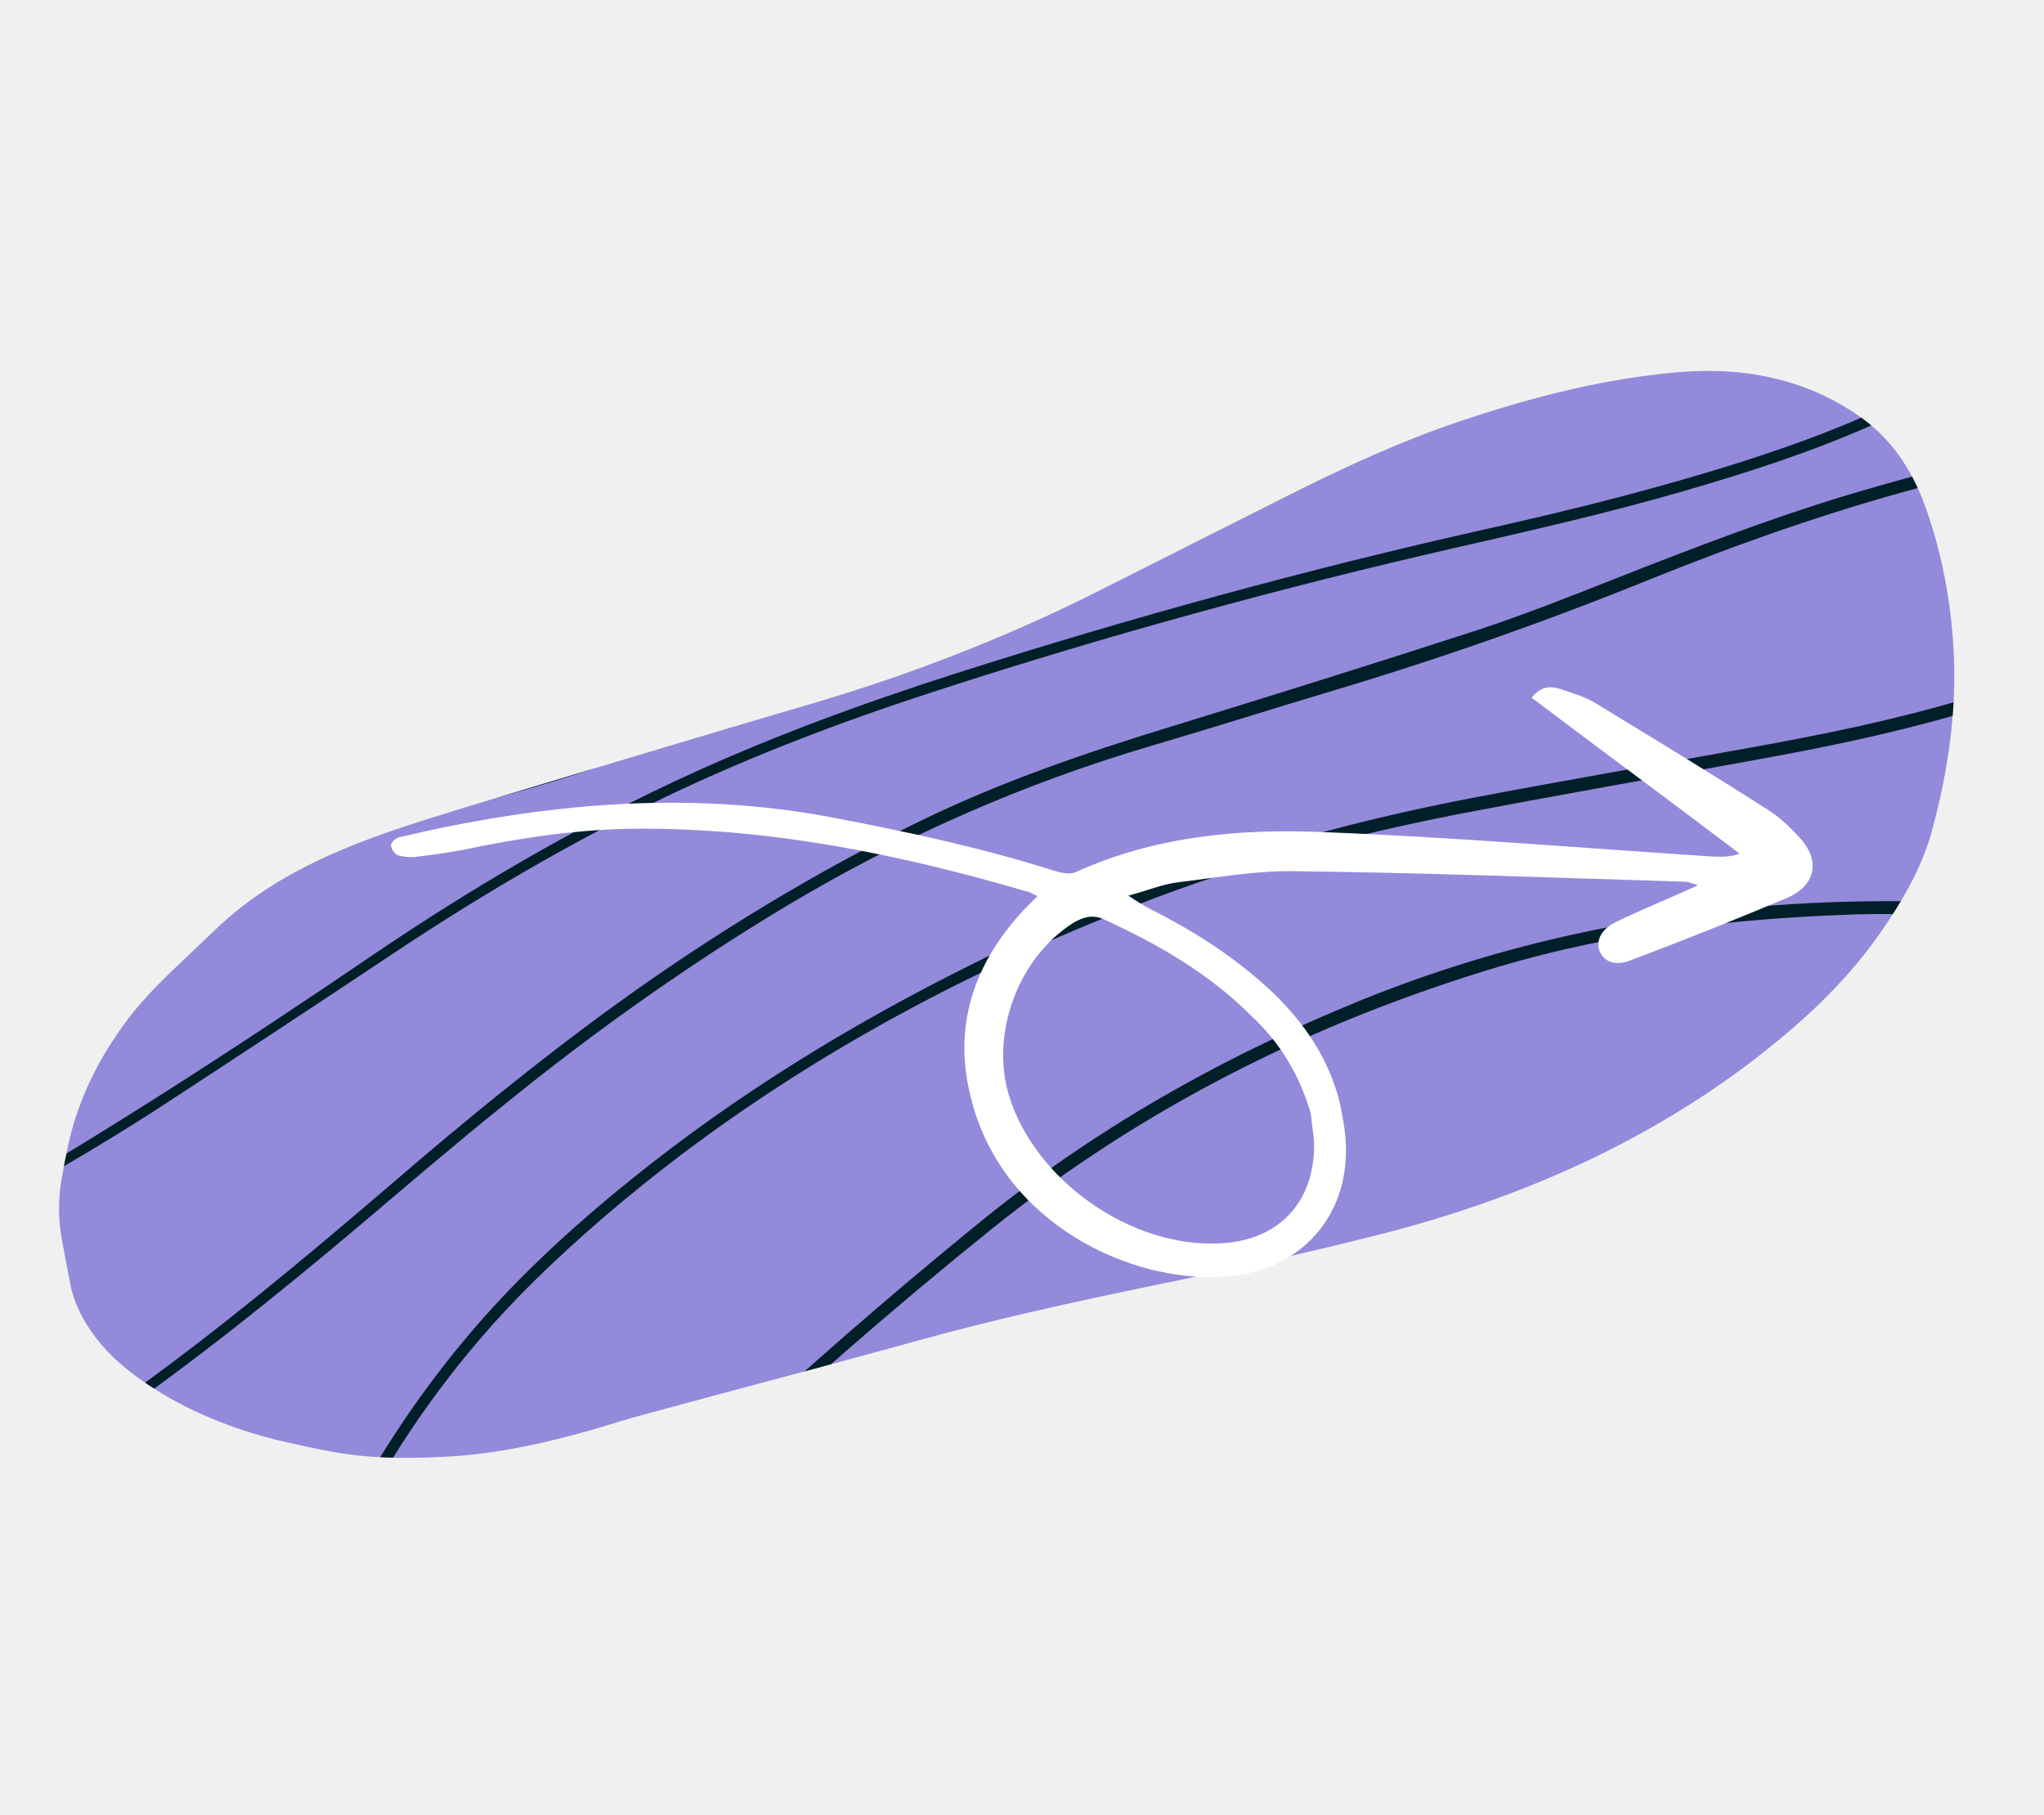
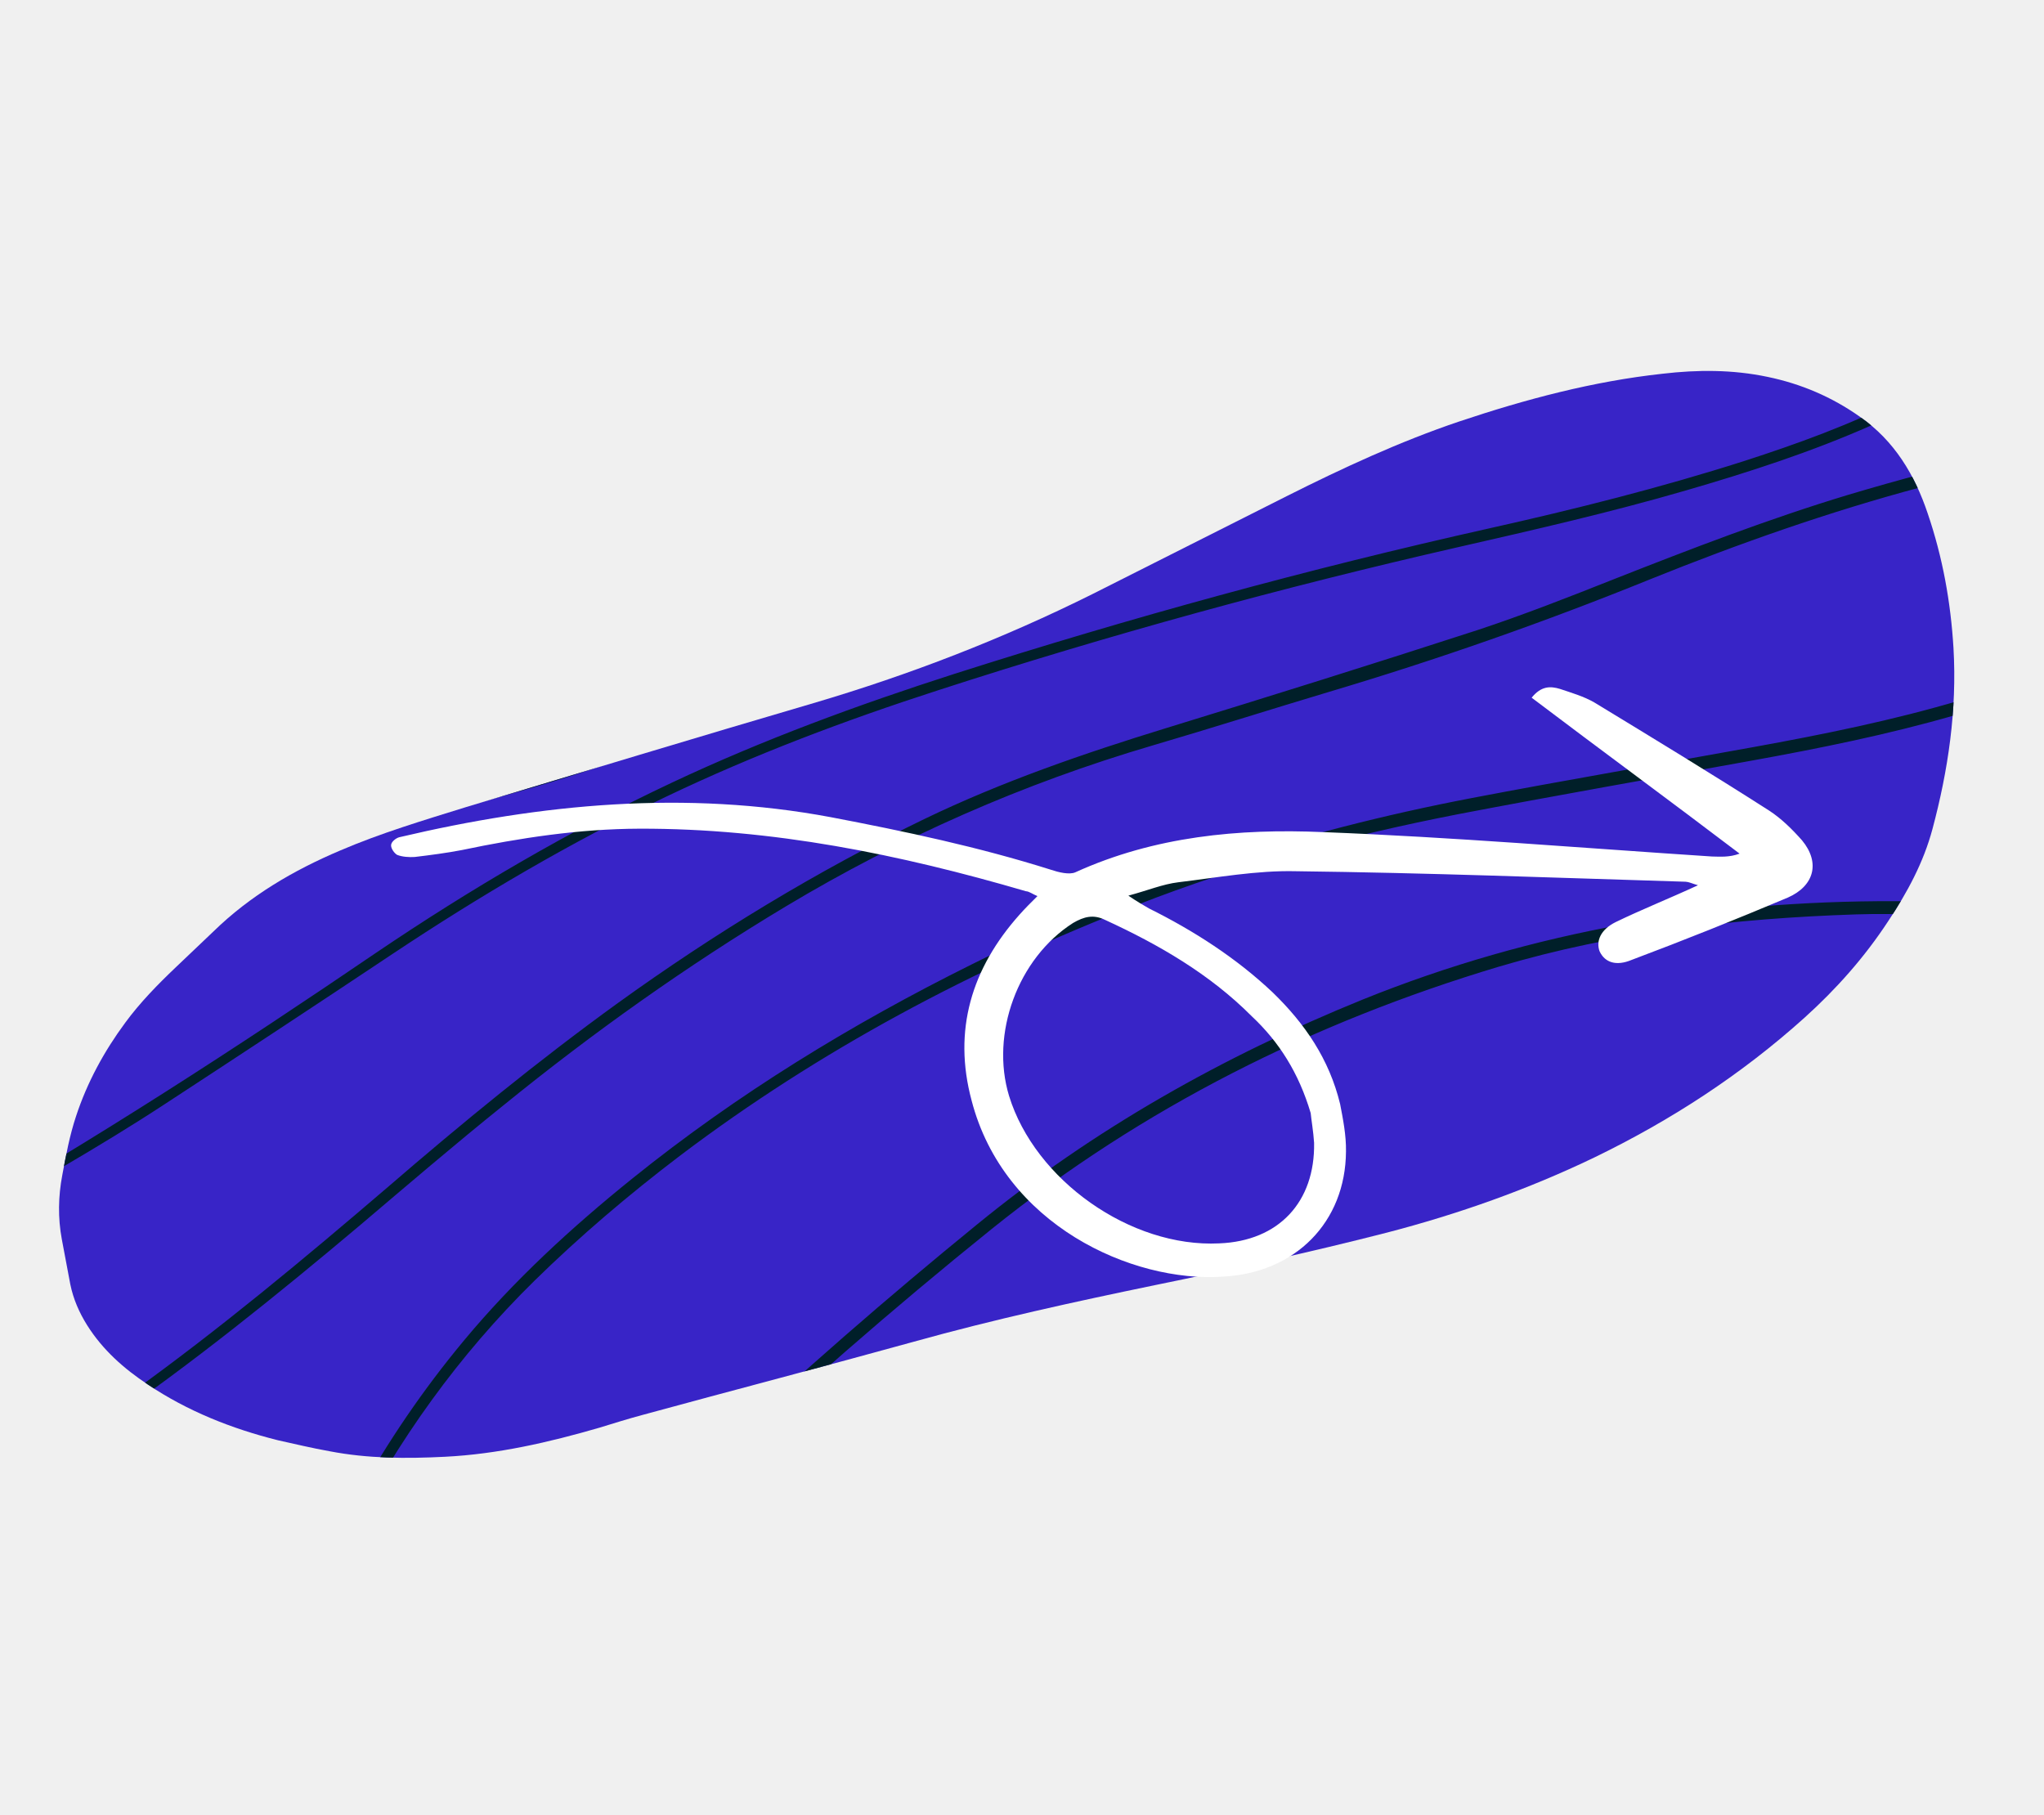
<svg xmlns="http://www.w3.org/2000/svg" width="107" height="95" viewBox="0 0 107 95" fill="none">
-   <path d="M14.546 75.397C12.116 74.788 9.811 73.871 7.74 72.48C6.484 71.65 5.375 70.667 4.563 69.378C4.143 68.708 3.838 68.005 3.68 67.234C3.528 66.443 3.39 65.677 3.238 64.886C3.026 63.758 3.05 62.628 3.259 61.527C3.452 60.485 3.646 59.444 3.979 58.44C4.561 56.667 5.447 55.04 6.557 53.537C7.334 52.48 8.248 51.546 9.197 50.643C9.861 50.007 10.519 49.39 11.183 48.753C13.098 46.887 15.36 45.564 17.803 44.526C19.958 43.602 22.194 42.937 24.415 42.246C30.477 40.42 36.52 38.588 42.591 36.807C47.618 35.324 52.496 33.438 57.196 31.096C60.59 29.39 63.963 27.68 67.357 25.974C70.279 24.506 73.265 23.12 76.377 22.068C79.862 20.901 83.393 19.961 87.035 19.565C88.872 19.35 90.695 19.346 92.522 19.728C94.288 20.094 95.904 20.784 97.363 21.818C99.17 23.074 100.235 24.86 100.914 26.885C101.694 29.173 102.117 31.515 102.262 33.934C102.449 37.156 101.989 40.312 101.158 43.412C100.692 45.151 99.842 46.724 98.837 48.234C97.605 50.112 96.131 51.774 94.463 53.278C91.159 56.251 87.473 58.65 83.457 60.596C79.964 62.275 76.342 63.555 72.609 64.526C68.604 65.554 64.552 66.44 60.515 67.266C56.272 68.144 52.037 69.067 47.844 70.237C43.122 71.543 38.375 72.779 33.658 74.066C32.896 74.269 32.124 74.512 31.377 74.741C28.727 75.51 26.055 76.123 23.296 76.262C21.275 76.364 19.261 76.36 17.264 75.975C16.322 75.808 15.437 75.593 14.546 75.397Z" fill="#3824C7" fill-opacity="0.5" />
+   <path d="M14.546 75.397C12.116 74.788 9.811 73.871 7.74 72.48C6.484 71.65 5.375 70.667 4.563 69.378C4.143 68.708 3.838 68.005 3.68 67.234C3.528 66.443 3.39 65.677 3.238 64.886C3.026 63.758 3.05 62.628 3.259 61.527C3.452 60.485 3.646 59.444 3.979 58.44C4.561 56.667 5.447 55.04 6.557 53.537C7.334 52.48 8.248 51.546 9.197 50.643C9.861 50.007 10.519 49.39 11.183 48.753C13.098 46.887 15.36 45.564 17.803 44.526C19.958 43.602 22.194 42.937 24.415 42.246C30.477 40.42 36.52 38.588 42.591 36.807C47.618 35.324 52.496 33.438 57.196 31.096C60.59 29.39 63.963 27.68 67.357 25.974C70.279 24.506 73.265 23.12 76.377 22.068C79.862 20.901 83.393 19.961 87.035 19.565C88.872 19.35 90.695 19.346 92.522 19.728C94.288 20.094 95.904 20.784 97.363 21.818C99.17 23.074 100.235 24.86 100.914 26.885C101.694 29.173 102.117 31.515 102.262 33.934C102.449 37.156 101.989 40.312 101.158 43.412C100.692 45.151 99.842 46.724 98.837 48.234C97.605 50.112 96.131 51.774 94.463 53.278C91.159 56.251 87.473 58.65 83.457 60.596C79.964 62.275 76.342 63.555 72.609 64.526C68.604 65.554 64.552 66.44 60.515 67.266C56.272 68.144 52.037 69.067 47.844 70.237C43.122 71.543 38.375 72.779 33.658 74.066C32.896 74.269 32.124 74.512 31.377 74.741C28.727 75.51 26.055 76.123 23.296 76.262C21.275 76.364 19.261 76.36 17.264 75.975C16.322 75.808 15.437 75.593 14.546 75.397Z" fill="#3824C7" fillOpacity="0.5" />
  <mask id="mask0_1960_2486" style="mask-type:alpha" maskUnits="userSpaceOnUse" x="3" y="19" width="100" height="58">
    <path d="M14.546 75.397C12.116 74.788 9.811 73.871 7.74 72.48C6.484 71.65 5.375 70.667 4.563 69.378C4.143 68.708 3.838 68.005 3.68 67.234C3.528 66.443 3.39 65.677 3.238 64.886C3.026 63.758 3.05 62.628 3.259 61.527C3.452 60.485 3.646 59.444 3.979 58.44C4.561 56.667 5.447 55.04 6.557 53.537C7.334 52.48 8.248 51.546 9.197 50.643C9.861 50.007 10.519 49.39 11.183 48.753C13.098 46.887 15.36 45.564 17.803 44.526C19.958 43.602 22.194 42.937 24.415 42.246C30.477 40.42 36.52 38.588 42.591 36.807C47.618 35.324 52.496 33.438 57.196 31.096C60.59 29.39 63.963 27.68 67.357 25.974C70.279 24.506 73.265 23.12 76.377 22.068C79.862 20.901 83.393 19.961 87.035 19.565C88.872 19.35 90.695 19.346 92.522 19.728C94.288 20.094 95.904 20.784 97.363 21.818C99.17 23.074 100.235 24.86 100.914 26.885C101.694 29.173 102.117 31.515 102.262 33.934C102.449 37.156 101.989 40.312 101.158 43.412C100.692 45.151 99.842 46.724 98.837 48.234C97.605 50.112 96.131 51.774 94.463 53.278C91.159 56.251 87.473 58.65 83.457 60.596C79.964 62.275 76.342 63.555 72.609 64.526C68.604 65.554 64.552 66.44 60.515 67.266C56.272 68.144 52.037 69.067 47.844 70.237C43.122 71.543 38.375 72.779 33.658 74.066C32.896 74.269 32.124 74.512 31.377 74.741C28.727 75.51 26.055 76.123 23.296 76.262C21.275 76.364 19.261 76.36 17.264 75.975C16.322 75.808 15.437 75.593 14.546 75.397Z" fill="black" />
  </mask>
  <g mask="url(#mask0_1960_2486)">
    <path d="M113.561 50.4C113.255 50.34 113.025 50.321 112.81 50.242C112.035 50.013 111.266 49.764 110.492 49.535C106.128 48.301 101.673 47.729 97.156 47.869C90.82 48.079 84.54 48.797 78.438 50.613C68.741 53.523 59.832 57.974 51.911 64.339C46.718 68.52 41.682 72.915 36.834 77.489C32.538 81.525 28.094 85.393 23.374 88.929C22.081 89.912 20.775 90.869 19.345 91.644C18.666 92.019 17.943 92.318 17.225 92.597C16.866 92.737 16.443 92.795 16.051 92.819C15.076 92.858 14.377 92.349 14.207 91.382C14.11 90.863 14.095 90.28 14.169 89.764C14.278 88.957 14.447 88.166 14.696 87.397C16.856 81.096 20.012 75.318 24.282 70.182C26.906 67.027 29.921 64.255 33.118 61.683C38.611 57.26 44.583 53.609 50.889 50.476C59.2 46.337 67.95 43.516 77.055 41.776C81.957 40.839 86.852 40.007 91.764 39.115C95.436 38.449 99.085 37.712 102.648 36.652C105.419 35.83 108.113 34.815 110.623 33.366C111.663 32.766 112.678 32.095 113.581 31.287C114.397 30.562 115.128 29.751 115.592 28.739C115.853 28.166 116.014 27.566 115.935 26.902C115.87 26.263 115.583 25.736 115.092 25.326C114.622 24.921 114.069 24.666 113.48 24.465C111.701 23.902 109.88 23.822 108.034 23.991C105.503 24.235 103.047 24.842 100.601 25.494C95.753 26.788 91.019 28.456 86.357 30.336C80.85 32.569 75.268 34.524 69.585 36.216C66.486 37.144 63.416 38.121 60.322 39.029C53.574 41.014 47.184 43.825 41.131 47.454C35.946 50.566 31.046 54.054 26.362 57.858C23.822 59.899 21.345 62.022 18.849 64.139C14.504 67.798 10.074 71.369 5.395 74.595C2.605 76.527 -0.278 78.326 -3.366 79.771C-5.426 80.741 -7.534 81.569 -9.747 82.069C-10.569 82.256 -11.375 82.383 -12.217 82.329C-12.784 82.284 -13.335 82.18 -13.843 81.915C-14.669 81.479 -15.195 80.802 -15.431 79.925C-15.682 79.022 -15.632 78.113 -15.436 77.223C-15.077 75.561 -14.259 74.109 -13.252 72.75C-12.033 71.083 -10.558 69.656 -8.984 68.342C-7.054 66.737 -4.986 65.341 -2.811 64.102C4.907 59.696 12.35 54.875 19.691 49.876C24.639 46.529 29.777 43.512 35.174 40.971C39.958 38.716 44.925 36.896 49.944 35.283C59.179 32.335 68.503 29.775 77.965 27.659C82.457 26.655 86.915 25.535 91.298 24.137C94.09 23.235 96.844 22.236 99.473 20.904C100.886 20.19 102.221 19.369 103.447 18.39C104.893 17.234 106.131 15.894 107.057 14.277C107.709 13.123 108.056 11.909 108.008 10.567C108.011 8.639 107.059 7.312 105.287 6.644C103.85 6.088 102.361 5.967 100.836 6.137C98.959 6.342 97.192 6.94 95.452 7.674C93.085 8.669 90.829 9.886 88.583 11.149C84.472 13.456 80.521 16.041 76.57 18.626C74.052 20.266 71.528 21.926 68.975 23.535C64.27 26.454 59.322 28.922 54.233 31.117C47.11 34.181 39.901 37.008 32.624 39.688C29.364 40.893 26 41.771 22.63 42.668C19.532 43.51 16.42 44.327 13.389 45.401C10.519 46.432 7.726 47.656 5.171 49.35C2.856 50.873 0.766 52.671 -0.889 54.928C-1.659 55.965 -2.321 57.074 -2.699 58.323C-2.89 58.958 -3.002 59.614 -2.968 60.287C-2.944 60.679 -2.85 61.047 -2.498 61.334C-2.598 61.308 -2.689 61.326 -2.783 61.279C-3.042 61.124 -3.163 60.856 -3.193 60.569C-3.23 60.067 -3.261 59.544 -3.193 59.048C-3.006 57.79 -2.475 56.69 -1.804 55.626C-0.463 53.499 1.274 51.736 3.249 50.207C6.119 47.975 9.324 46.412 12.725 45.158C15.722 44.054 18.805 43.187 21.892 42.385C26.089 41.28 30.247 40.079 34.291 38.505C36.945 37.48 39.584 36.43 42.243 35.385C46.844 33.574 51.435 31.718 55.949 29.669C62.093 26.9 67.914 23.573 73.541 19.851C77.274 17.357 81.066 14.965 84.878 12.578C87.766 10.759 90.771 9.142 93.879 7.703C95.347 7.024 96.833 6.437 98.382 6.016C99.996 5.591 101.622 5.362 103.296 5.596C104.183 5.727 105.048 5.937 105.865 6.327C107.479 7.103 108.376 8.394 108.522 10.169C108.679 11.904 108.216 13.473 107.307 14.944C106.285 16.6 104.951 17.978 103.414 19.153C101.72 20.435 99.871 21.418 97.948 22.275C94.811 23.663 91.549 24.719 88.248 25.677C84.297 26.826 80.279 27.743 76.261 28.66C67.105 30.751 58.059 33.235 49.116 36.133C44.258 37.704 39.467 39.506 34.845 41.719C29.878 44.096 25.146 46.879 20.554 49.935C16.587 52.581 12.606 55.2 8.605 57.815C5.121 60.097 1.491 62.125 -2.109 64.204C-4.138 65.375 -6.128 66.642 -7.995 68.092C-9.924 69.612 -11.7 71.279 -13.126 73.319C-13.831 74.352 -14.442 75.431 -14.823 76.615C-15.051 77.305 -15.178 78.021 -15.161 78.754C-15.128 80.713 -13.988 81.898 -12.034 81.885C-11.326 81.882 -10.611 81.774 -9.931 81.634C-7.406 81.089 -5.053 80.069 -2.749 78.908C0.665 77.207 3.774 75.125 6.824 72.942C11.495 69.585 15.911 65.903 20.278 62.165C24.182 58.795 28.164 55.533 32.338 52.514C37.411 48.858 42.739 45.613 48.38 42.88C52.466 40.91 56.739 39.44 61.06 38.112C66.502 36.441 71.93 34.744 77.353 32.982C79.752 32.189 82.123 31.259 84.474 30.325C88.523 28.73 92.588 27.162 96.762 25.901C99.417 25.112 102.101 24.374 104.837 23.842C106.601 23.5 108.363 23.244 110.164 23.319C111.59 23.358 112.993 23.563 114.328 24.178C114.483 24.241 114.632 24.323 114.761 24.401C116.722 25.483 116.782 27.257 116.226 28.694C115.817 29.742 115.129 30.63 114.342 31.405C113.071 32.629 111.614 33.589 110.043 34.411C107.596 35.706 105.003 36.661 102.328 37.445C98.821 38.456 95.263 39.174 91.682 39.822C86.569 40.746 81.441 41.644 76.357 42.618C70.613 43.737 64.958 45.243 59.498 47.382C50.955 50.708 42.913 54.962 35.573 60.519C32.907 62.548 30.355 64.715 27.97 67.055C24.013 70.946 20.829 75.387 18.305 80.326C17.277 82.323 16.324 84.361 15.58 86.498C15.153 87.691 14.752 88.87 14.665 90.154C14.643 90.555 14.646 90.942 14.735 91.33C14.889 92.036 15.33 92.39 16.055 92.327C16.467 92.308 16.88 92.205 17.259 92.071C18.204 91.745 19.1 91.278 19.893 90.719C21.504 89.586 23.115 88.453 24.663 87.238C29.15 83.768 33.343 79.962 37.451 76.068C41.865 71.914 46.447 67.933 51.136 64.11C57.257 59.105 64.046 55.287 71.358 52.317C80.298 48.711 89.59 47.149 99.207 47.176C102.205 47.186 105.146 47.567 108.062 48.284C109.912 48.737 111.715 49.37 113.413 50.232C113.433 50.237 113.442 50.283 113.561 50.4Z" fill="#001F29" />
  </g>
  <path d="M54.309 46.911C54.042 46.804 53.886 46.667 53.705 46.656C47.112 44.729 40.431 43.362 33.467 43.382C30.313 43.393 27.222 43.863 24.176 44.501C23.383 44.654 22.52 44.766 21.712 44.863C21.419 44.882 21.056 44.86 20.789 44.753C20.648 44.672 20.462 44.424 20.473 44.242C20.484 44.06 20.732 43.875 20.899 43.83C28.351 42.072 35.904 41.358 43.492 42.78C47.385 43.524 51.237 44.339 55.012 45.531C55.405 45.664 55.98 45.808 56.298 45.663C60.44 43.779 64.858 43.37 69.257 43.561C76.059 43.824 82.824 44.394 89.615 44.838C90.034 44.845 90.523 44.892 91.064 44.688C87.473 41.957 83.841 39.296 80.179 36.524C80.672 35.916 81.146 35.908 81.665 36.066C82.255 36.266 82.9 36.45 83.464 36.776C86.524 38.637 89.584 40.497 92.603 42.429C93.252 42.85 93.82 43.413 94.332 43.991C95.301 45.161 94.973 46.381 93.587 46.99C90.857 48.139 88.167 49.217 85.407 50.254C84.603 50.589 84.014 50.389 83.739 49.808C83.534 49.267 83.789 48.662 84.578 48.272C85.949 47.607 87.349 47.053 88.887 46.343C88.564 46.251 88.423 46.17 88.242 46.159C81.455 45.952 74.653 45.69 67.84 45.609C65.802 45.559 63.7 45.944 61.681 46.187C60.873 46.284 60.069 46.619 59.068 46.887C59.506 47.187 59.858 47.39 60.14 47.553C62.477 48.714 64.706 50.142 66.621 51.952C68.309 53.585 69.583 55.447 70.153 57.797C70.306 58.59 70.474 59.438 70.46 60.276C70.438 63.975 67.817 66.643 63.996 66.833C59.256 67.15 52.547 64.123 50.86 57.605C49.877 53.937 50.856 50.696 53.376 47.876C53.65 47.564 53.98 47.238 54.309 46.911ZM68.612 58.269C67.99 56.172 66.958 54.542 65.525 53.199C63.325 50.989 60.647 49.443 57.862 48.163C57.242 47.853 56.742 47.987 56.175 48.317C53.275 50.167 51.835 54.127 52.824 57.376C54.182 61.778 59.183 65.323 63.827 65.091C66.952 64.969 68.843 62.913 68.791 59.83C68.754 59.244 68.645 58.618 68.612 58.269Z" fill="white" />
</svg>
